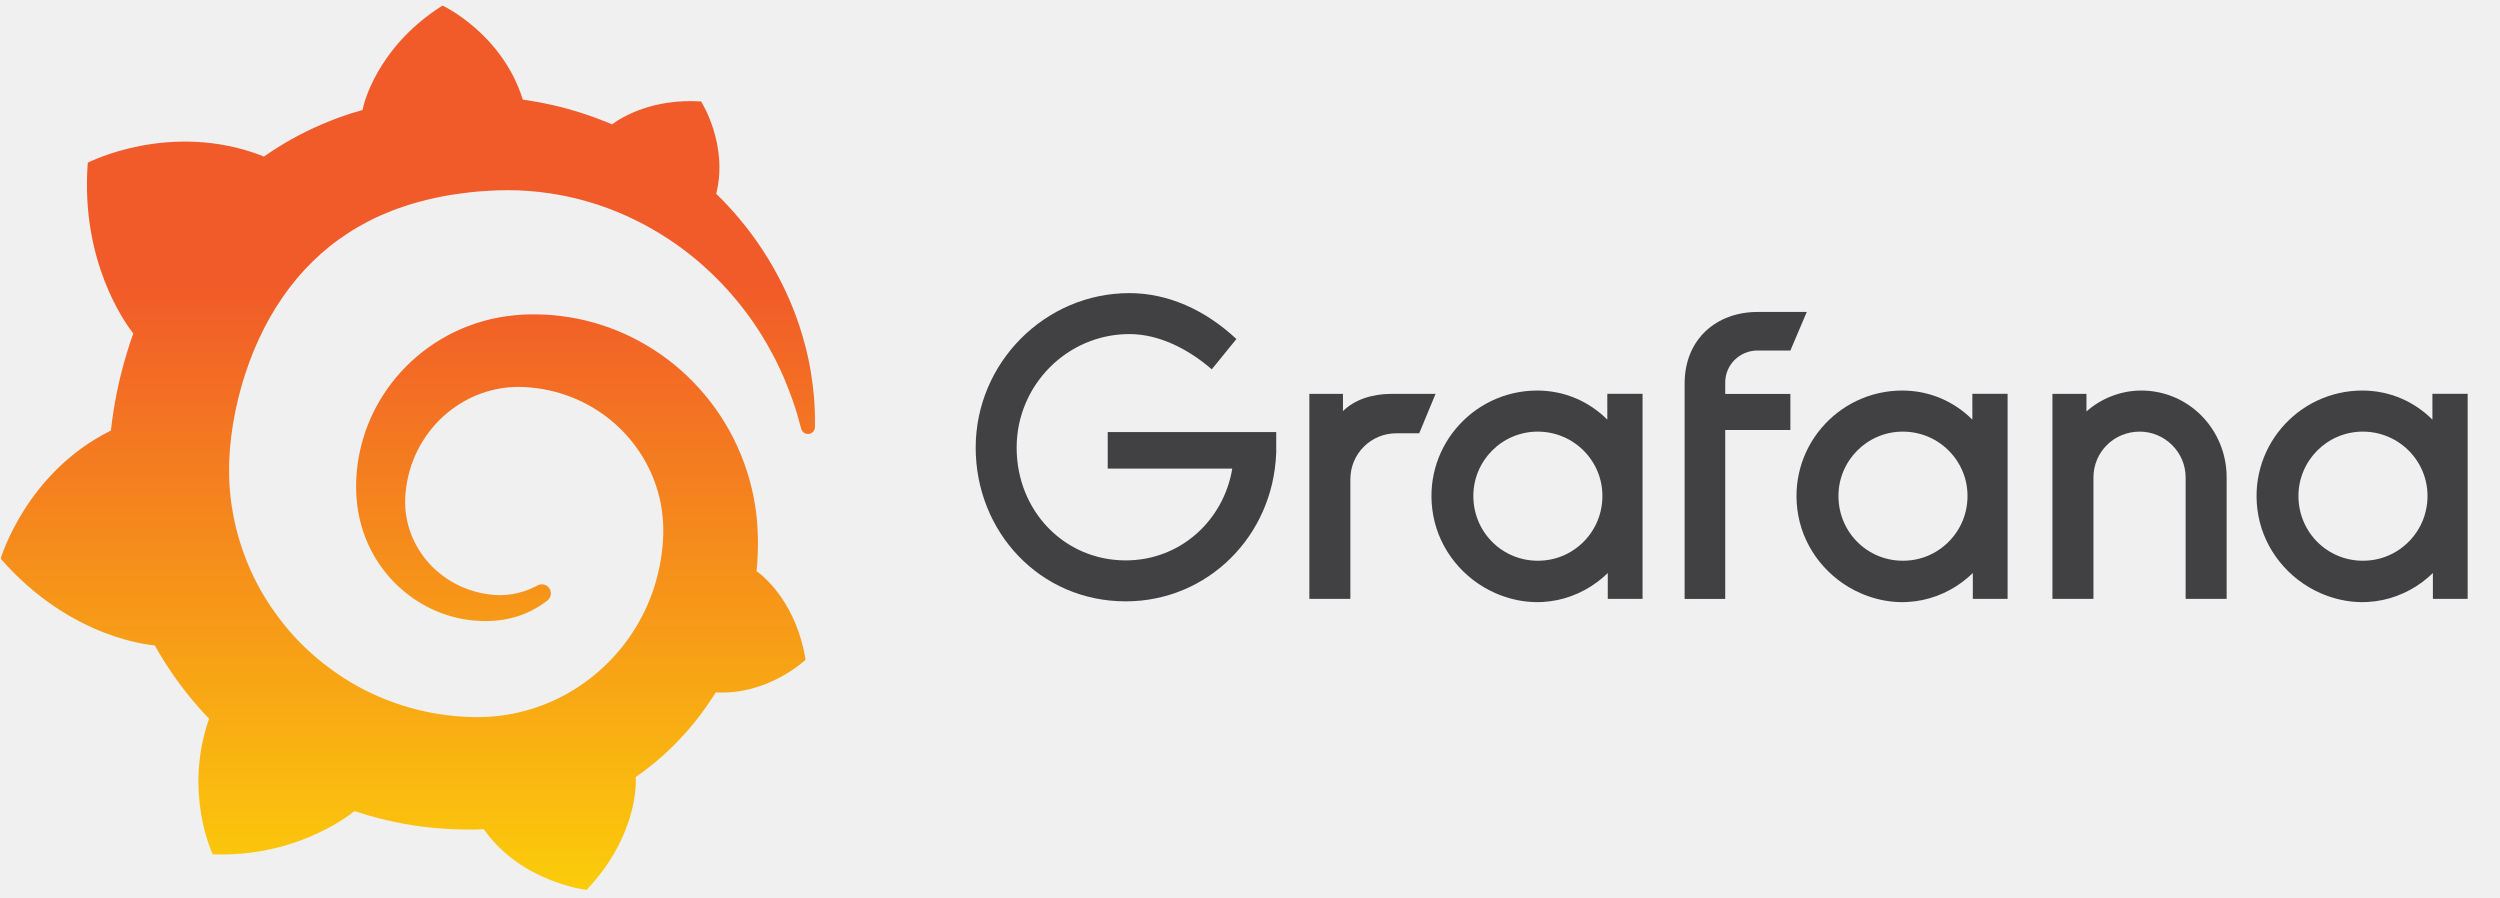
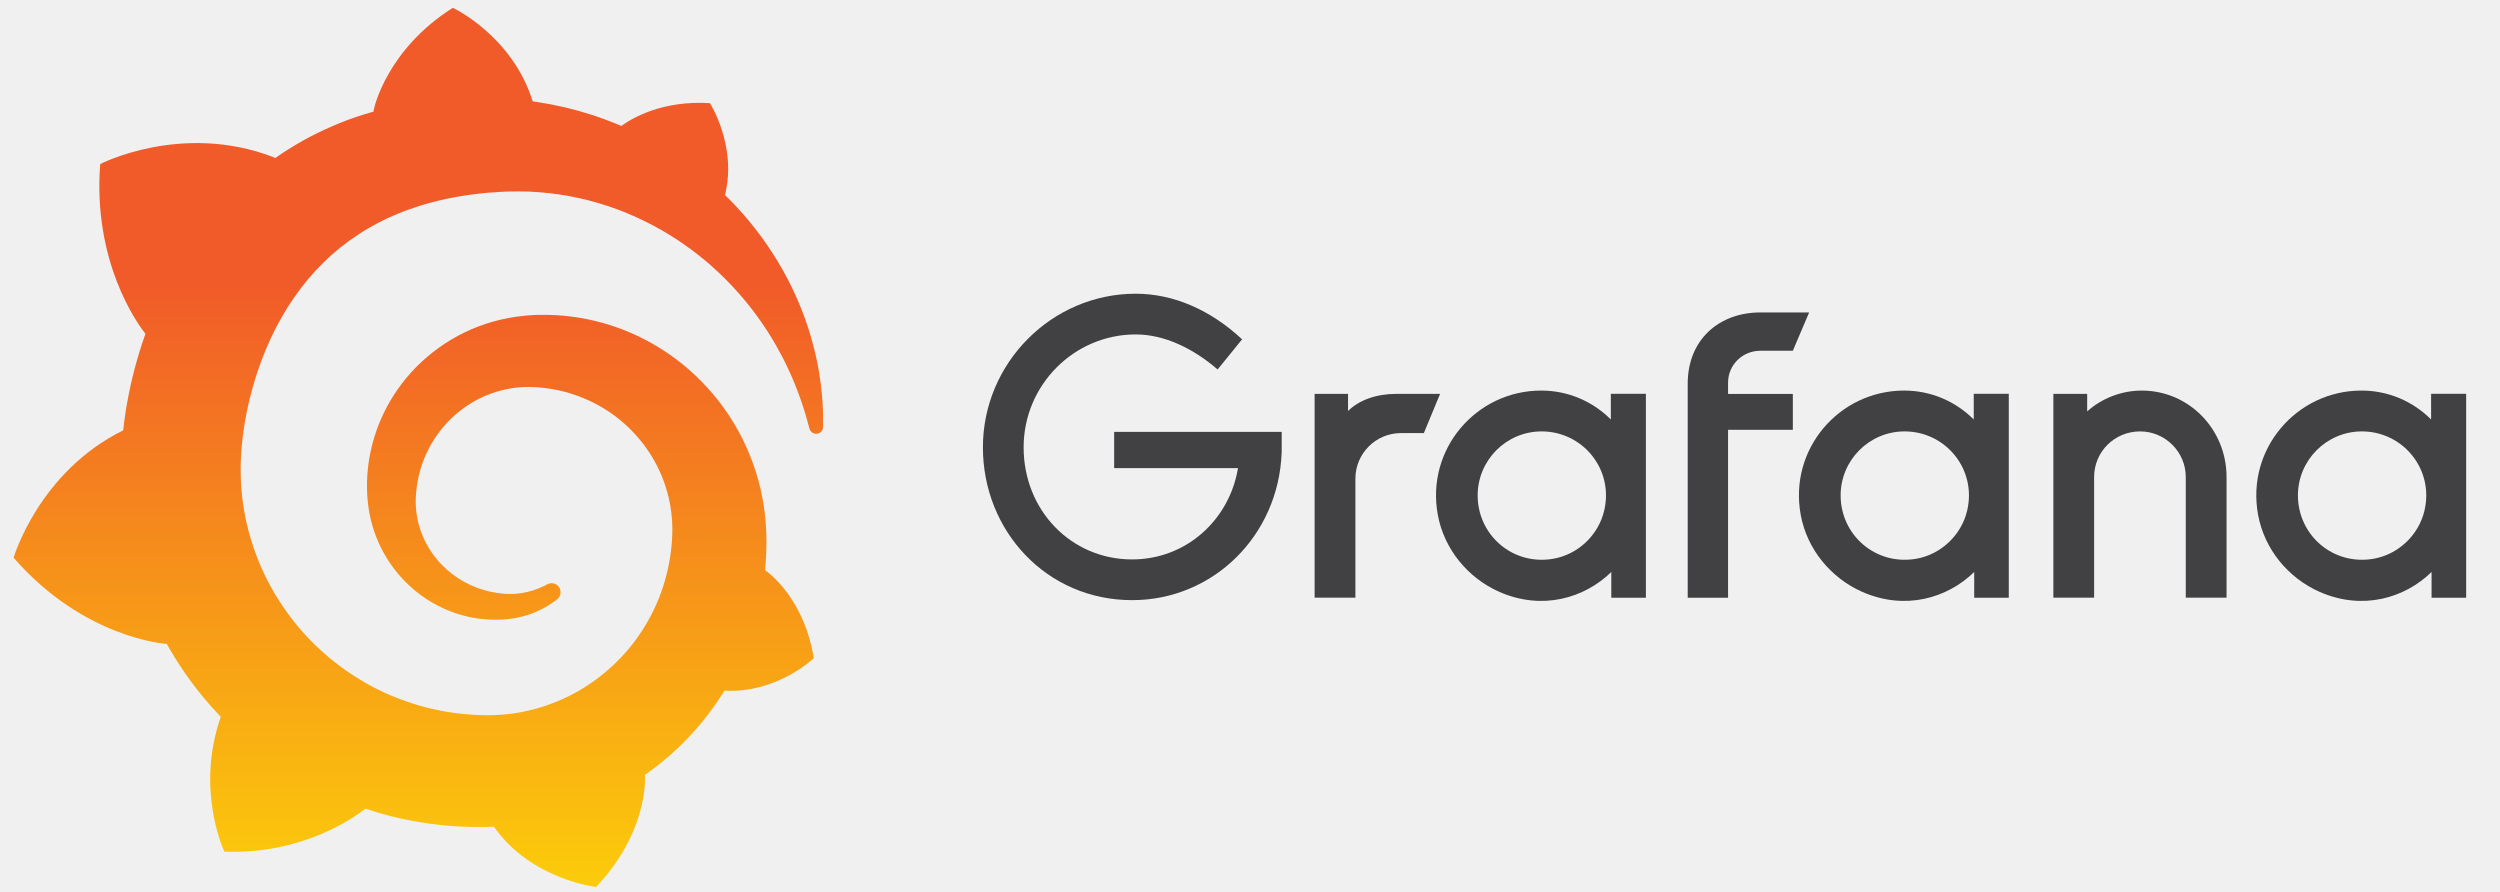
- <svg xmlns="http://www.w3.org/2000/svg" width="170" height="61" viewBox="0 0 170 61" fill="none">
-   <mask id="mask0_1_15" style="mask-type:luminance" maskUnits="userSpaceOnUse" x="64" y="18" width="106" height="25">
-     <path d="M169.91 18.773H64.132V42.277H169.91V18.773Z" fill="white" />
+ <svg xmlns="http://www.w3.org/2000/svg" width="171" height="61" viewBox="0 0 171 61" fill="none">
+   <mask id="mask0_81_768" style="mask-type:luminance" maskUnits="userSpaceOnUse" x="65" y="18" width="106" height="25">
+     <path d="M170.794 18.932H65.017V42.435H170.794V18.932Z" fill="white" />
  </mask>
-   <g mask="url(#mask0_1_15)">
-     <path d="M86.779 30.828C86.56 36.485 82.097 40.892 76.551 40.892C70.698 40.892 66.347 36.154 66.347 30.44C66.347 24.671 71.058 19.932 76.799 19.932C79.392 19.932 81.929 21.047 84.075 23.053L82.4 25.114C80.754 23.692 78.777 22.717 76.799 22.717C72.588 22.717 69.132 26.173 69.132 30.44C69.132 34.759 72.392 38.107 76.547 38.107C80.283 38.107 83.212 35.374 83.795 31.863H75.325V29.381H86.784V30.828H86.779Z" fill="#414042" />
+   <g mask="url(#mask0_81_768)">
+     <path d="M87.664 30.985C87.444 36.643 82.981 41.05 77.436 41.05C71.582 41.05 67.231 36.311 67.231 30.598C67.231 24.828 71.942 20.09 77.683 20.09C80.276 20.09 82.813 21.205 84.959 23.21L83.285 25.272C81.639 23.849 79.661 22.875 77.683 22.875C73.472 22.875 70.016 26.331 70.016 30.598C70.016 34.917 73.276 38.265 77.432 38.265C81.167 38.265 84.096 35.532 84.679 32.02H76.209V29.539H87.668V30.985H87.664Z" fill="#414042" />
  </g>
-   <mask id="mask1_1_15" style="mask-type:luminance" maskUnits="userSpaceOnUse" x="29" y="18" width="141" height="29">
-     <path d="M169.91 18.773H29.996V46.195H169.91V18.773Z" fill="white" />
+   <mask id="mask1_81_768" style="mask-type:luminance" maskUnits="userSpaceOnUse" x="30" y="18" width="141" height="29">
+     <path d="M170.794 18.932H30.88V46.353H170.794V18.932Z" fill="white" />
  </mask>
-   <g mask="url(#mask1_1_15)">
-     <path d="M96.507 29.464H94.945C93.219 29.464 91.825 30.862 91.825 32.584V40.723H89.036V26.783H91.322V27.954C92.073 27.203 93.271 26.783 94.61 26.783H97.618L96.507 29.464Z" fill="#414042" />
+   <g mask="url(#mask1_81_768)">
+     <path d="M97.392 29.622H95.83C94.104 29.622 92.709 31.021 92.709 32.743V40.881H89.92V26.941H92.206V28.112C92.957 27.361 94.156 26.941 95.494 26.941H98.502L97.392 29.622Z" fill="#414042" />
  </g>
-   <mask id="mask2_1_15" style="mask-type:luminance" maskUnits="userSpaceOnUse" x="29" y="18" width="141" height="29">
-     <path d="M169.91 18.773H29.996V46.195H169.91V18.773Z" fill="white" />
+   <mask id="mask2_81_768" style="mask-type:luminance" maskUnits="userSpaceOnUse" x="30" y="18" width="141" height="29">
+     <path d="M170.794 18.932H30.88V46.353H170.794V18.932Z" fill="white" />
  </mask>
-   <g mask="url(#mask2_1_15)">
-     <path d="M111.698 40.724H109.329V38.967C107.495 40.756 104.606 41.615 101.678 40.329C99.508 39.374 97.894 37.396 97.463 35.063C96.632 30.556 100.1 26.557 104.53 26.557C106.396 26.557 108.07 27.308 109.297 28.535V26.777H111.694V40.724H111.698ZM108.845 34.755C109.505 31.923 107.359 29.35 104.562 29.35C102.137 29.35 100.187 31.327 100.187 33.725C100.187 36.437 102.573 38.535 105.346 38.064C107.052 37.772 108.454 36.445 108.845 34.755Z" fill="#414042" />
+   <g mask="url(#mask2_81_768)">
+     <path d="M112.583 40.883H110.213V39.124C108.379 40.914 105.491 41.773 102.562 40.487C100.393 39.532 98.778 37.554 98.347 35.221C97.516 30.714 100.984 26.715 105.415 26.715C107.281 26.715 108.955 27.466 110.181 28.693V26.935H112.579V40.883H112.583ZM109.73 34.913C110.389 32.081 108.244 29.508 105.447 29.508C103.022 29.508 101.072 31.485 101.072 33.883C101.072 36.596 103.457 38.693 106.23 38.222C107.936 37.93 109.338 36.603 109.73 34.913Z" fill="#414042" />
  </g>
-   <mask id="mask3_1_15" style="mask-type:luminance" maskUnits="userSpaceOnUse" x="29" y="18" width="141" height="29">
-     <path d="M169.91 18.773H29.996V46.195H169.91V18.773Z" fill="white" />
+   <mask id="mask3_81_768" style="mask-type:luminance" maskUnits="userSpaceOnUse" x="30" y="18" width="141" height="29">
+     <path d="M170.794 18.932H30.88V46.353H170.794V18.932Z" fill="white" />
  </mask>
-   <g mask="url(#mask3_1_15)">
-     <path d="M117.315 26.008V26.787H121.746V29.24H117.315V40.727H114.554V26.092C114.554 23.023 116.756 21.213 119.517 21.213H122.861L121.746 23.834H119.521C118.294 23.834 117.315 24.809 117.315 26.008Z" fill="#414042" />
+   <g mask="url(#mask3_81_768)">
+     <path d="M118.2 26.166V26.945H122.63V29.398H118.2V40.885H115.439V26.25C115.439 23.181 117.64 21.371 120.401 21.371H123.745L122.63 23.992H120.405C119.178 23.992 118.2 24.967 118.2 26.166Z" fill="#414042" />
  </g>
-   <mask id="mask4_1_15" style="mask-type:luminance" maskUnits="userSpaceOnUse" x="29" y="18" width="141" height="29">
-     <path d="M169.91 18.773H29.996V46.195H169.91V18.773Z" fill="white" />
+   <mask id="mask4_81_768" style="mask-type:luminance" maskUnits="userSpaceOnUse" x="30" y="18" width="141" height="29">
+     <path d="M170.794 18.932H30.88V46.353H170.794V18.932Z" fill="white" />
  </mask>
-   <g mask="url(#mask4_1_15)">
-     <path d="M136.521 40.724H134.152V38.967C132.318 40.756 129.429 41.615 126.501 40.329C124.331 39.374 122.717 37.396 122.285 35.063C121.454 30.556 124.922 26.557 129.353 26.557C131.219 26.557 132.893 27.308 134.12 28.535V26.777H136.517V40.724H136.521ZM133.672 34.755C134.332 31.923 132.186 29.35 129.389 29.35C126.964 29.35 125.014 31.327 125.014 33.725C125.014 36.437 127.4 38.535 130.172 38.064C131.874 37.772 133.281 36.445 133.672 34.755Z" fill="#414042" />
+   <g mask="url(#mask4_81_768)">
+     <path d="M137.405 40.883H135.036V39.124C133.202 40.914 130.314 41.773 127.385 40.487C125.215 39.532 123.601 37.554 123.17 35.221C122.339 30.714 125.807 26.715 130.238 26.715C132.104 26.715 133.778 27.466 135.004 28.693V26.935H137.401V40.883H137.405ZM134.557 34.913C135.216 32.081 133.07 29.508 130.274 29.508C127.848 29.508 125.899 31.485 125.899 33.883C125.899 36.596 128.284 38.693 131.057 38.222C132.759 37.93 134.165 36.603 134.557 34.913Z" fill="#414042" />
  </g>
-   <mask id="mask5_1_15" style="mask-type:luminance" maskUnits="userSpaceOnUse" x="29" y="18" width="141" height="29">
-     <path d="M169.91 18.773H29.996V46.195H169.91V18.773Z" fill="white" />
+   <mask id="mask5_81_768" style="mask-type:luminance" maskUnits="userSpaceOnUse" x="30" y="18" width="141" height="29">
+     <path d="M170.794 18.932H30.88V46.353H170.794V18.932Z" fill="white" />
  </mask>
-   <g mask="url(#mask5_1_15)">
-     <path d="M151.412 32.47V40.721H148.623V32.47C148.623 30.74 147.201 29.35 145.502 29.35C143.744 29.35 142.354 30.744 142.354 32.47V40.721H139.565V26.781H141.879V27.979C142.881 27.088 144.22 26.557 145.614 26.557C148.847 26.561 151.412 29.21 151.412 32.47Z" fill="#414042" />
+   <g mask="url(#mask5_81_768)">
+     <path d="M152.296 32.628V40.879H149.507V32.628C149.507 30.898 148.085 29.508 146.387 29.508C144.629 29.508 143.238 30.902 143.238 32.628V40.879H140.45V26.939H142.763V28.137C143.766 27.246 145.104 26.715 146.499 26.715C149.731 26.719 152.296 29.368 152.296 32.628Z" fill="#414042" />
  </g>
-   <mask id="mask6_1_15" style="mask-type:luminance" maskUnits="userSpaceOnUse" x="29" y="18" width="141" height="29">
-     <path d="M169.91 18.773H29.996V46.195H169.91V18.773Z" fill="white" />
+   <mask id="mask6_81_768" style="mask-type:luminance" maskUnits="userSpaceOnUse" x="30" y="18" width="141" height="29">
+     <path d="M170.794 18.932H30.88V46.353H170.794V18.932Z" fill="white" />
  </mask>
-   <g mask="url(#mask6_1_15)">
-     <path d="M167.805 40.724H165.436V38.967C163.602 40.756 160.713 41.615 157.784 40.329C155.615 39.374 154.001 37.396 153.569 35.063C152.738 30.556 156.206 26.557 160.637 26.557C162.503 26.557 164.177 27.308 165.404 28.535V26.777H167.801V40.724H167.805ZM164.952 34.755C165.611 31.923 163.466 29.35 160.669 29.35C158.244 29.35 156.294 31.327 156.294 33.725C156.294 36.437 158.679 38.535 161.452 38.064C163.154 37.772 164.561 36.445 164.952 34.755Z" fill="#414042" />
+   <g mask="url(#mask6_81_768)">
+     <path d="M168.689 40.883H166.32V39.124C164.486 40.914 161.597 41.773 158.669 40.487C156.499 39.532 154.885 37.554 154.454 35.221C153.623 30.714 157.091 26.715 161.521 26.715C163.387 26.715 165.061 27.466 166.288 28.693V26.935H168.685V40.883H168.689ZM165.837 34.913C166.496 32.081 164.35 29.508 161.553 29.508C159.128 29.508 157.178 31.485 157.178 33.883C157.178 36.596 159.564 38.693 162.337 38.222C164.039 37.93 165.445 36.603 165.837 34.913Z" fill="#414042" />
  </g>
-   <mask id="mask7_1_15" style="mask-type:luminance" maskUnits="userSpaceOnUse" x="0" y="0" width="56" height="61">
-     <path d="M24.707 7.242C24.707 7.242 24.686 7.33 24.659 7.478C24.409 7.55 24.158 7.62 23.907 7.701C23.56 7.807 23.219 7.933 22.872 8.057C22.531 8.19 22.183 8.323 21.845 8.474C21.163 8.767 20.487 9.096 19.826 9.467C19.186 9.826 18.555 10.222 17.942 10.651C17.854 10.608 17.785 10.578 17.785 10.578C11.527 8.187 5.969 11.064 5.969 11.064C5.461 17.721 8.468 21.917 9.063 22.678C8.915 23.089 8.776 23.505 8.649 23.925C8.188 25.434 7.84 26.983 7.626 28.583C7.596 28.813 7.569 29.045 7.541 29.278C1.76 32.134 0.045 37.987 0.045 37.987C4.873 43.539 10.5 43.883 10.5 43.883C10.506 43.88 10.509 43.874 10.515 43.871C11.231 45.148 12.058 46.365 12.991 47.497C13.38 47.971 13.791 48.43 14.216 48.874C12.456 53.907 14.464 58.094 14.464 58.094C19.838 58.296 23.367 55.742 24.11 55.153C24.644 55.334 25.187 55.495 25.734 55.636C27.385 56.062 29.076 56.313 30.767 56.385C31.189 56.403 31.612 56.412 32.031 56.409H32.237L32.37 56.406L32.635 56.397L32.898 56.385L32.904 56.394C35.434 60.005 39.887 60.515 39.887 60.515C43.054 57.176 43.235 53.864 43.235 53.149C43.235 53.149 43.235 53.125 43.235 53.1C43.235 53.04 43.232 53.001 43.232 53.001C43.229 52.95 43.229 52.901 43.223 52.847C43.887 52.382 44.521 51.881 45.122 51.343C46.39 50.196 47.498 48.892 48.415 47.482C48.503 47.349 48.587 47.216 48.669 47.081C52.253 47.286 54.779 44.862 54.779 44.862C54.185 41.127 52.056 39.307 51.612 38.963C51.612 38.963 51.594 38.947 51.567 38.929C51.543 38.911 51.525 38.899 51.525 38.899C51.504 38.884 51.477 38.866 51.447 38.848C51.468 38.621 51.489 38.398 51.501 38.175C51.528 37.773 51.537 37.368 51.54 36.97L51.537 36.671L51.534 36.52V36.445C51.534 36.342 51.531 36.381 51.531 36.342L51.519 36.092L51.501 35.753C51.495 35.636 51.486 35.536 51.477 35.43C51.468 35.328 51.459 35.222 51.447 35.119L51.41 34.808L51.368 34.501C51.308 34.09 51.229 33.682 51.136 33.281C50.761 31.672 50.133 30.144 49.303 28.77C48.473 27.397 47.44 26.18 46.278 25.157C45.116 24.13 43.812 23.306 42.444 22.69C41.076 22.074 39.639 21.679 38.208 21.498C37.493 21.404 36.78 21.368 36.074 21.377L35.811 21.383L35.745 21.386C35.727 21.386 35.645 21.389 35.654 21.389L35.545 21.395L35.283 21.413C35.183 21.419 35.081 21.428 34.993 21.437C34.631 21.474 34.272 21.522 33.915 21.588C32.496 21.854 31.156 22.367 29.976 23.074C28.795 23.78 27.769 24.665 26.932 25.667C26.099 26.666 25.45 27.774 25.003 28.921C24.556 30.069 24.306 31.252 24.236 32.402C24.218 32.689 24.212 32.976 24.218 33.26C24.218 33.329 24.221 33.402 24.224 33.471L24.233 33.7C24.242 33.839 24.255 33.975 24.267 34.111C24.324 34.694 24.43 35.252 24.587 35.793C24.898 36.87 25.399 37.846 26.015 38.673C26.631 39.503 27.367 40.188 28.149 40.723C28.931 41.257 29.767 41.64 30.594 41.885C31.425 42.13 32.249 42.235 33.025 42.232C33.121 42.232 33.218 42.229 33.315 42.226C33.366 42.226 33.417 42.22 33.468 42.22C33.52 42.217 33.571 42.214 33.622 42.211C33.704 42.202 33.788 42.196 33.87 42.187C33.888 42.187 33.915 42.181 33.939 42.178L34.015 42.169C34.066 42.163 34.114 42.154 34.166 42.148C34.269 42.136 34.356 42.114 34.447 42.099C34.537 42.081 34.628 42.063 34.718 42.039C34.896 42 35.069 41.945 35.241 41.894C35.579 41.782 35.896 41.646 36.192 41.495C36.487 41.344 36.759 41.172 37.013 40.994C37.085 40.943 37.155 40.889 37.224 40.834C37.496 40.623 37.538 40.224 37.321 39.959C37.13 39.726 36.804 39.666 36.545 39.811C36.481 39.847 36.415 39.88 36.349 39.913C36.122 40.022 35.887 40.125 35.636 40.206C35.386 40.285 35.126 40.351 34.854 40.4C34.718 40.418 34.583 40.439 34.444 40.451C34.374 40.46 34.305 40.463 34.232 40.463C34.163 40.466 34.087 40.472 34.024 40.469C33.958 40.469 33.891 40.466 33.822 40.466C33.737 40.463 33.653 40.457 33.568 40.454C33.568 40.454 33.526 40.454 33.559 40.451L33.532 40.448L33.474 40.442C33.435 40.439 33.399 40.436 33.36 40.43C33.284 40.421 33.209 40.412 33.133 40.4C32.526 40.315 31.911 40.137 31.319 39.868C30.724 39.6 30.157 39.231 29.643 38.769C29.13 38.31 28.683 37.755 28.333 37.127C27.983 36.502 27.738 35.805 27.624 35.074C27.566 34.709 27.542 34.331 27.551 33.963C27.557 33.861 27.56 33.761 27.566 33.658C27.566 33.685 27.569 33.643 27.569 33.64L27.572 33.604L27.578 33.528C27.581 33.477 27.587 33.429 27.593 33.377C27.615 33.178 27.645 32.976 27.681 32.78C27.962 31.189 28.759 29.637 29.991 28.456C30.299 28.164 30.631 27.889 30.984 27.647C31.337 27.406 31.714 27.189 32.107 27.007C32.499 26.826 32.91 26.678 33.33 26.564C33.749 26.452 34.181 26.376 34.619 26.337C34.836 26.319 35.056 26.31 35.277 26.31C35.334 26.31 35.38 26.313 35.425 26.313L35.603 26.319L35.715 26.322C35.76 26.322 35.715 26.322 35.736 26.325L35.781 26.328L35.959 26.34C36.433 26.38 36.907 26.446 37.372 26.552C38.305 26.76 39.211 27.101 40.056 27.569C41.746 28.505 43.187 29.969 44.071 31.735C44.518 32.614 44.826 33.562 44.983 34.54C45.019 34.784 45.049 35.032 45.07 35.279L45.086 35.467L45.095 35.654C45.098 35.717 45.098 35.778 45.101 35.841C45.101 35.901 45.104 35.971 45.104 36.016V36.176L45.101 36.357C45.095 36.478 45.086 36.674 45.08 36.795C45.058 37.064 45.037 37.335 45.001 37.604C44.968 37.87 44.922 38.135 44.874 38.401C44.82 38.664 44.766 38.926 44.696 39.186C44.566 39.708 44.397 40.218 44.201 40.72C43.806 41.722 43.277 42.673 42.64 43.551C41.363 45.305 39.621 46.739 37.641 47.639C36.651 48.086 35.606 48.415 34.531 48.593C33.994 48.684 33.45 48.738 32.907 48.756L32.807 48.759H32.72L32.545 48.762H32.276H32.143C32.219 48.762 32.131 48.762 32.134 48.759L32.08 48.756C31.787 48.75 31.497 48.735 31.207 48.714C30.045 48.626 28.895 48.421 27.781 48.095C26.667 47.772 25.586 47.34 24.562 46.797C22.519 45.704 20.692 44.206 19.261 42.401C18.543 41.502 17.915 40.535 17.395 39.518C16.876 38.501 16.469 37.435 16.167 36.345C15.868 35.255 15.681 34.138 15.608 33.015L15.596 32.804L15.593 32.752V32.707L15.59 32.614L15.584 32.429L15.581 32.384V32.321V32.191L15.578 31.928V31.877C15.578 31.886 15.578 31.886 15.578 31.859V31.756C15.578 31.62 15.584 31.482 15.587 31.346C15.608 30.79 15.653 30.22 15.726 29.649C15.798 29.078 15.892 28.505 16.01 27.934C16.128 27.367 16.266 26.802 16.423 26.25C16.74 25.142 17.136 24.067 17.604 23.052C18.543 21.021 19.774 19.23 21.254 17.787C21.622 17.425 22.005 17.084 22.404 16.764C22.802 16.444 23.216 16.148 23.642 15.87C24.064 15.59 24.502 15.336 24.952 15.101C25.175 14.98 25.405 14.874 25.634 14.762C25.749 14.711 25.867 14.66 25.981 14.608C26.096 14.557 26.214 14.506 26.332 14.46C26.799 14.261 27.283 14.095 27.766 13.938C27.889 13.902 28.01 13.863 28.131 13.826C28.252 13.787 28.378 13.76 28.499 13.724C28.744 13.655 28.994 13.597 29.242 13.534C29.366 13.501 29.492 13.479 29.616 13.452C29.743 13.425 29.867 13.398 29.994 13.374C30.12 13.35 30.247 13.328 30.371 13.304L30.561 13.271L30.751 13.241C30.878 13.223 31.005 13.202 31.132 13.184C31.274 13.159 31.419 13.147 31.561 13.126C31.678 13.111 31.868 13.09 31.986 13.075C32.077 13.066 32.164 13.057 32.255 13.048L32.433 13.03L32.523 13.021L32.629 13.014C32.774 13.005 32.916 12.996 33.061 12.987L33.275 12.972C33.275 12.972 33.354 12.969 33.284 12.969L33.33 12.966L33.42 12.963C33.544 12.957 33.665 12.951 33.788 12.945C34.278 12.93 34.764 12.93 35.244 12.945C36.207 12.984 37.152 13.09 38.069 13.259C39.908 13.6 41.638 14.192 43.202 14.965C44.769 15.732 46.172 16.673 47.392 17.697C47.468 17.76 47.543 17.827 47.618 17.89C47.694 17.956 47.766 18.02 47.839 18.086C47.987 18.216 48.129 18.352 48.27 18.482C48.412 18.615 48.548 18.75 48.687 18.883C48.82 19.019 48.956 19.152 49.086 19.291C49.602 19.837 50.082 20.393 50.514 20.951C51.38 22.065 52.071 23.188 52.624 24.251C52.66 24.317 52.693 24.384 52.727 24.45C52.76 24.517 52.793 24.583 52.823 24.65C52.886 24.779 52.953 24.909 53.01 25.039C53.071 25.169 53.131 25.296 53.188 25.422C53.243 25.549 53.297 25.676 53.352 25.797C53.557 26.295 53.744 26.766 53.898 27.216C54.151 27.937 54.336 28.589 54.481 29.154C54.538 29.38 54.752 29.531 54.985 29.51C55.226 29.489 55.41 29.29 55.416 29.048C55.428 28.441 55.413 27.726 55.344 26.911C55.253 25.902 55.081 24.734 54.74 23.451C54.405 22.168 53.907 20.764 53.182 19.306C52.455 17.851 51.507 16.335 50.275 14.871C49.795 14.297 49.27 13.73 48.702 13.178C49.548 9.814 47.673 6.898 47.673 6.898C44.436 6.696 42.377 7.903 41.614 8.456C41.487 8.401 41.357 8.347 41.227 8.293C40.675 8.069 40.11 7.861 39.528 7.677C38.945 7.493 38.35 7.324 37.743 7.182C37.133 7.04 36.515 6.919 35.884 6.822C35.772 6.807 35.663 6.792 35.552 6.774C34.145 2.264 30.09 0.377 30.09 0.377C25.568 3.23 24.707 7.242 24.707 7.242Z" fill="white" />
+   <mask id="mask7_81_768" style="mask-type:luminance" maskUnits="userSpaceOnUse" x="0" y="0" width="57" height="61">
+     <path d="M25.592 7.4C25.592 7.4 25.571 7.488 25.543 7.636C25.293 7.708 25.042 7.778 24.792 7.859C24.445 7.965 24.103 8.092 23.756 8.215C23.415 8.348 23.068 8.481 22.73 8.632C22.047 8.925 21.371 9.254 20.71 9.625C20.07 9.985 19.439 10.38 18.826 10.809C18.739 10.767 18.669 10.736 18.669 10.736C12.411 8.345 6.853 11.222 6.853 11.222C6.346 17.879 9.353 22.076 9.947 22.836C9.799 23.247 9.661 23.664 9.534 24.083C9.072 25.593 8.725 27.141 8.51 28.741C8.48 28.971 8.453 29.203 8.426 29.436C2.644 32.292 0.93 38.146 0.93 38.146C5.757 43.697 11.384 44.042 11.384 44.042C11.39 44.039 11.393 44.033 11.399 44.03C12.115 45.307 12.942 46.523 13.875 47.655C14.264 48.129 14.675 48.588 15.101 49.032C13.341 54.065 15.348 58.252 15.348 58.252C20.722 58.454 24.251 55.9 24.994 55.312C25.528 55.493 26.072 55.653 26.618 55.795C28.27 56.22 29.96 56.471 31.651 56.543C32.074 56.561 32.496 56.57 32.916 56.567H33.121L33.254 56.564L33.52 56.555L33.782 56.543L33.788 56.552C36.318 60.163 40.771 60.673 40.771 60.673C43.938 57.334 44.119 54.022 44.119 53.307C44.119 53.307 44.119 53.283 44.119 53.259C44.119 53.198 44.116 53.159 44.116 53.159C44.113 53.108 44.113 53.059 44.107 53.005C44.771 52.54 45.405 52.039 46.006 51.502C47.274 50.354 48.382 49.05 49.3 47.64C49.387 47.508 49.472 47.375 49.553 47.239C53.137 47.444 55.664 45.02 55.664 45.02C55.069 41.285 52.941 39.465 52.497 39.121C52.497 39.121 52.479 39.106 52.452 39.087C52.427 39.069 52.409 39.057 52.409 39.057C52.388 39.042 52.361 39.024 52.331 39.006C52.352 38.78 52.373 38.556 52.385 38.333C52.412 37.931 52.421 37.527 52.424 37.128L52.421 36.829L52.418 36.678V36.603C52.418 36.5 52.415 36.539 52.415 36.5L52.403 36.25L52.385 35.912C52.379 35.794 52.37 35.694 52.361 35.589C52.352 35.486 52.343 35.38 52.331 35.278L52.295 34.967L52.252 34.659C52.192 34.248 52.114 33.84 52.02 33.439C51.645 31.83 51.018 30.302 50.187 28.929C49.357 27.555 48.325 26.338 47.162 25.315C46 24.288 44.696 23.464 43.328 22.848C41.961 22.233 40.524 21.837 39.093 21.656C38.377 21.562 37.665 21.526 36.958 21.535L36.696 21.541L36.629 21.544C36.611 21.544 36.529 21.547 36.538 21.547L36.43 21.553L36.167 21.571C36.068 21.577 35.965 21.587 35.877 21.596C35.515 21.632 35.156 21.68 34.8 21.747C33.381 22.012 32.04 22.525 30.86 23.232C29.679 23.938 28.653 24.823 27.817 25.825C26.983 26.824 26.334 27.932 25.888 29.08C25.441 30.227 25.19 31.41 25.121 32.56C25.103 32.847 25.097 33.134 25.103 33.418C25.103 33.487 25.106 33.56 25.109 33.629L25.118 33.859C25.127 33.998 25.139 34.133 25.151 34.269C25.208 34.852 25.314 35.41 25.471 35.951C25.782 37.029 26.283 38.004 26.899 38.831C27.515 39.661 28.251 40.346 29.033 40.881C29.815 41.415 30.651 41.799 31.479 42.043C32.309 42.288 33.133 42.393 33.909 42.39C34.006 42.39 34.102 42.387 34.199 42.384C34.25 42.384 34.301 42.378 34.353 42.378C34.404 42.375 34.456 42.372 34.507 42.369C34.588 42.36 34.673 42.354 34.754 42.345C34.772 42.345 34.8 42.339 34.824 42.336L34.899 42.327C34.951 42.321 34.999 42.312 35.05 42.306C35.153 42.294 35.24 42.273 35.331 42.258C35.422 42.239 35.512 42.221 35.603 42.197C35.781 42.158 35.953 42.103 36.125 42.052C36.463 41.941 36.78 41.805 37.076 41.654C37.372 41.503 37.644 41.331 37.897 41.153C37.969 41.101 38.039 41.047 38.108 40.992C38.38 40.781 38.422 40.383 38.205 40.117C38.015 39.885 37.689 39.824 37.429 39.969C37.366 40.005 37.299 40.038 37.233 40.072C37.007 40.18 36.771 40.283 36.52 40.365C36.27 40.443 36.01 40.51 35.739 40.558C35.603 40.576 35.467 40.597 35.328 40.609C35.258 40.618 35.189 40.621 35.117 40.621C35.047 40.624 34.972 40.63 34.908 40.627C34.842 40.627 34.776 40.624 34.706 40.624C34.621 40.621 34.537 40.615 34.452 40.612C34.452 40.612 34.41 40.612 34.443 40.609L34.416 40.606L34.359 40.6C34.32 40.597 34.283 40.594 34.244 40.588C34.169 40.579 34.093 40.57 34.018 40.558C33.411 40.473 32.795 40.295 32.203 40.026C31.609 39.758 31.041 39.389 30.528 38.928C30.015 38.469 29.568 37.913 29.218 37.285C28.867 36.66 28.623 35.963 28.508 35.232C28.451 34.867 28.427 34.49 28.436 34.121C28.442 34.019 28.445 33.919 28.451 33.816C28.451 33.844 28.454 33.801 28.454 33.798L28.457 33.762L28.463 33.687C28.466 33.635 28.472 33.587 28.478 33.536C28.499 33.336 28.529 33.134 28.565 32.938C28.846 31.347 29.643 29.795 30.875 28.615C31.183 28.322 31.515 28.047 31.868 27.806C32.221 27.564 32.599 27.347 32.991 27.166C33.384 26.984 33.794 26.837 34.214 26.722C34.634 26.61 35.065 26.535 35.503 26.495C35.72 26.477 35.941 26.468 36.161 26.468C36.218 26.468 36.264 26.471 36.309 26.471L36.487 26.477L36.599 26.48C36.644 26.48 36.599 26.48 36.62 26.483L36.665 26.486L36.843 26.498C37.317 26.538 37.791 26.604 38.256 26.71C39.189 26.918 40.095 27.259 40.94 27.727C42.631 28.663 44.071 30.127 44.956 31.893C45.402 32.772 45.71 33.72 45.867 34.698C45.903 34.943 45.934 35.19 45.955 35.438L45.97 35.625L45.979 35.812C45.982 35.875 45.982 35.936 45.985 35.999C45.985 36.059 45.988 36.129 45.988 36.174V36.334L45.985 36.515C45.979 36.636 45.97 36.832 45.964 36.953C45.943 37.222 45.922 37.493 45.885 37.762C45.852 38.028 45.807 38.294 45.758 38.559C45.704 38.822 45.65 39.084 45.58 39.344C45.451 39.866 45.282 40.377 45.085 40.878C44.69 41.88 44.161 42.831 43.525 43.71C42.247 45.464 40.505 46.898 38.525 47.797C37.535 48.244 36.49 48.573 35.416 48.751C34.878 48.842 34.335 48.896 33.791 48.914L33.692 48.917H33.604L33.429 48.92H33.16H33.028C33.103 48.92 33.015 48.92 33.018 48.917L32.964 48.914C32.671 48.908 32.381 48.893 32.092 48.872C30.929 48.785 29.779 48.579 28.665 48.253C27.551 47.93 26.47 47.498 25.447 46.955C23.403 45.862 21.576 44.365 20.145 42.559C19.427 41.66 18.799 40.694 18.28 39.676C17.761 38.659 17.353 37.593 17.051 36.503C16.752 35.413 16.565 34.296 16.492 33.173L16.48 32.962L16.477 32.911V32.865L16.474 32.772L16.468 32.588L16.465 32.542V32.479V32.349L16.462 32.087V32.035C16.462 32.044 16.462 32.044 16.462 32.017V31.914C16.462 31.779 16.468 31.64 16.471 31.504C16.492 30.948 16.538 30.378 16.61 29.807C16.683 29.237 16.776 28.663 16.894 28.092C17.012 27.525 17.151 26.96 17.308 26.408C17.625 25.3 18.02 24.225 18.488 23.211C19.427 21.179 20.659 19.389 22.138 17.946C22.506 17.583 22.89 17.242 23.288 16.922C23.687 16.602 24.1 16.306 24.526 16.029C24.949 15.748 25.386 15.494 25.836 15.259C26.06 15.138 26.289 15.032 26.519 14.921C26.633 14.869 26.751 14.818 26.866 14.767C26.98 14.715 27.098 14.664 27.216 14.619C27.684 14.419 28.167 14.253 28.65 14.096C28.774 14.06 28.895 14.021 29.015 13.985C29.136 13.945 29.263 13.918 29.384 13.882C29.628 13.813 29.879 13.755 30.126 13.692C30.25 13.659 30.377 13.637 30.501 13.61C30.627 13.583 30.751 13.556 30.878 13.532C31.005 13.508 31.132 13.487 31.255 13.462L31.445 13.429L31.636 13.399C31.762 13.381 31.889 13.36 32.016 13.342C32.158 13.318 32.303 13.305 32.445 13.284C32.562 13.269 32.753 13.248 32.87 13.233C32.961 13.224 33.049 13.215 33.139 13.206L33.317 13.188L33.408 13.179L33.514 13.173C33.658 13.164 33.8 13.155 33.945 13.145L34.16 13.13C34.16 13.13 34.238 13.127 34.169 13.127L34.214 13.124L34.304 13.121C34.428 13.115 34.549 13.109 34.673 13.103C35.162 13.088 35.648 13.088 36.128 13.103C37.091 13.142 38.036 13.248 38.954 13.417C40.792 13.758 42.522 14.35 44.086 15.123C45.653 15.89 47.057 16.832 48.276 17.855C48.352 17.918 48.427 17.985 48.503 18.048C48.578 18.115 48.651 18.178 48.723 18.244C48.871 18.374 49.013 18.51 49.155 18.64C49.297 18.773 49.433 18.909 49.572 19.041C49.704 19.177 49.84 19.31 49.97 19.449C50.486 19.995 50.966 20.551 51.398 21.11C52.264 22.224 52.956 23.347 53.508 24.409C53.544 24.476 53.578 24.542 53.611 24.608C53.644 24.675 53.677 24.741 53.708 24.808C53.771 24.938 53.837 25.067 53.895 25.197C53.955 25.327 54.015 25.454 54.073 25.581C54.127 25.707 54.181 25.834 54.236 25.955C54.441 26.453 54.628 26.924 54.782 27.374C55.036 28.095 55.22 28.747 55.365 29.312C55.422 29.538 55.637 29.689 55.869 29.668C56.111 29.647 56.295 29.448 56.301 29.206C56.313 28.6 56.298 27.884 56.228 27.069C56.138 26.061 55.966 24.892 55.624 23.609C55.289 22.326 54.791 20.922 54.067 19.464C53.339 18.009 52.391 16.494 51.16 15.029C50.679 14.456 50.154 13.888 49.587 13.336C50.432 9.972 48.557 7.056 48.557 7.056C45.321 6.854 43.262 8.061 42.498 8.614C42.371 8.56 42.241 8.505 42.112 8.451C41.559 8.228 40.995 8.019 40.412 7.835C39.829 7.651 39.234 7.482 38.628 7.34C38.018 7.198 37.399 7.077 36.768 6.981C36.656 6.966 36.548 6.95 36.436 6.932C35.029 2.422 30.975 0.535 30.975 0.535C26.452 3.388 25.592 7.4 25.592 7.4Z" fill="white" />
  </mask>
-   <g mask="url(#mask7_1_15)">
-     <path d="M55.426 0.364H0.046V60.511H55.426V0.364Z" fill="url(#paint0_linear_1_15)" />
+   <g mask="url(#mask7_81_768)">
+     <path d="M56.31 0.521H0.93V60.669H56.31V0.521Z" fill="url(#paint0_linear_81_768)" />
  </g>
  <defs>
-     <linearGradient id="paint0_linear_1_15" x1="27.729" y1="74.039" x2="27.729" y2="19.088" gradientUnits="userSpaceOnUse">
+     <linearGradient id="paint0_linear_81_768" x1="28.614" y1="74.196" x2="28.614" y2="19.246" gradientUnits="userSpaceOnUse">
      <stop stop-color="#FFF200" />
      <stop offset="1" stop-color="#F15A29" />
    </linearGradient>
  </defs>
</svg>
